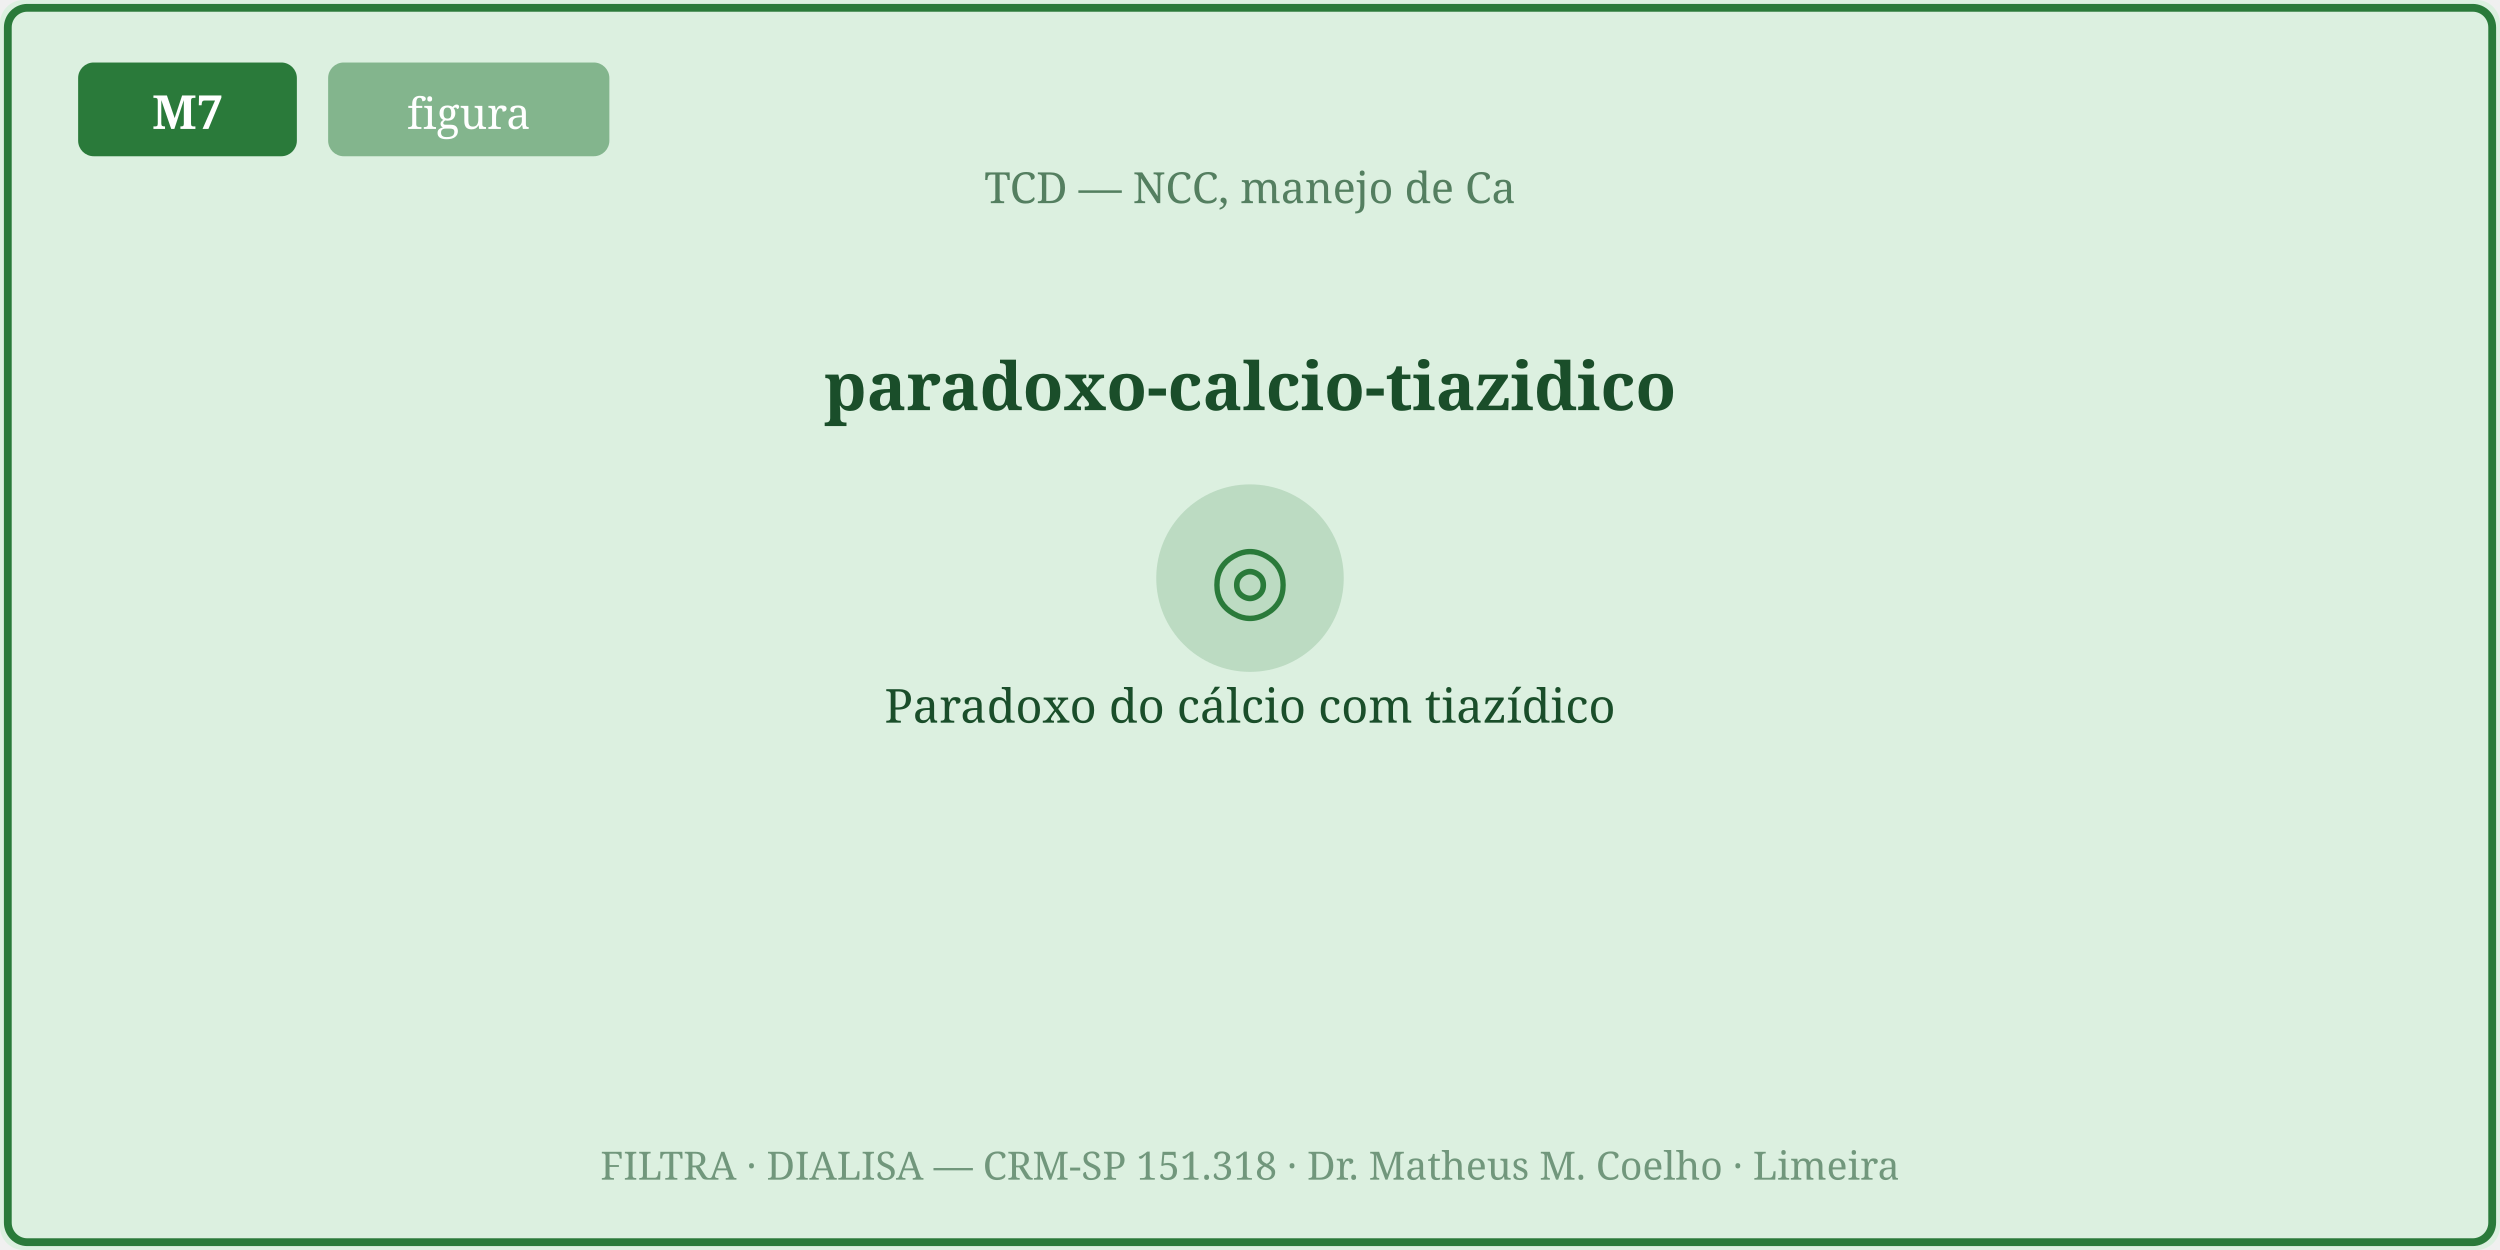
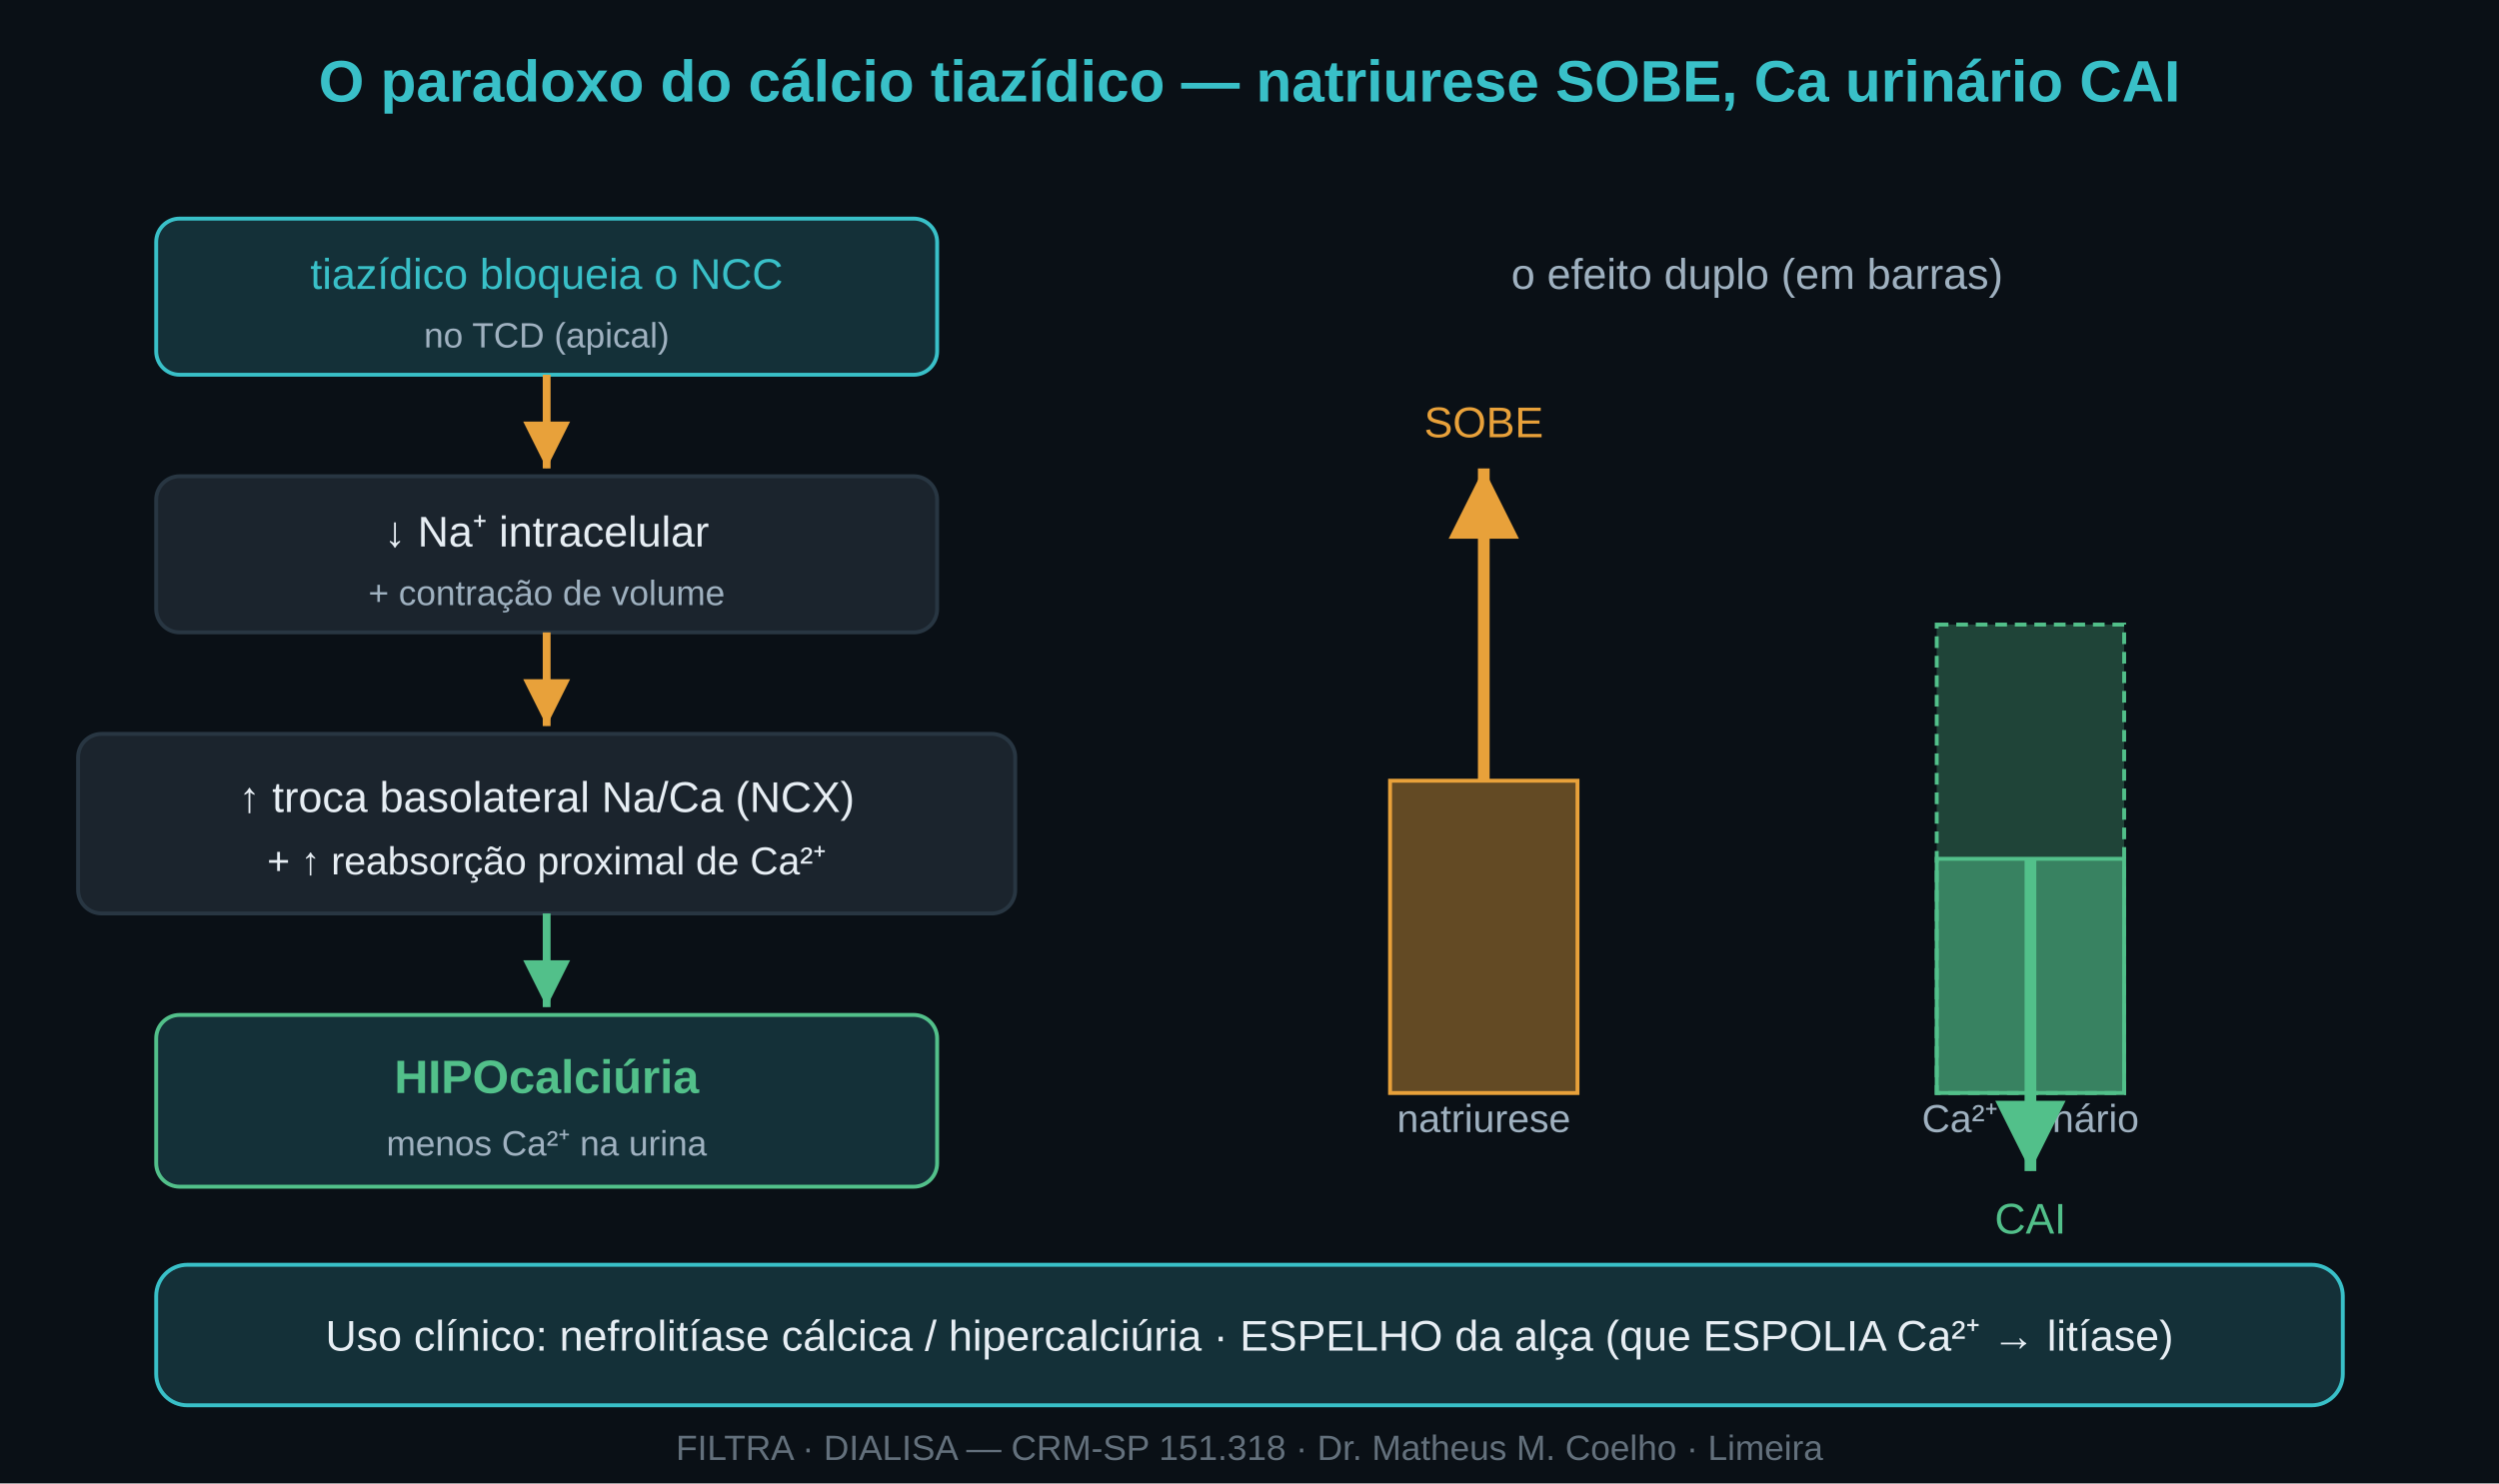
- <svg xmlns="http://www.w3.org/2000/svg" viewBox="0 0 640 320" font-family="Georgia,serif">
-   <rect width="640" height="320" fill="#dcf0e0" rx="6" />
-   <rect x="2" y="2" width="636" height="316" rx="5" fill="none" stroke="#2a7a3a" stroke-width="2" />
-   <rect x="20" y="16" width="56" height="24" rx="4" fill="#2a7a3a" />
-   <text x="48" y="33" text-anchor="middle" font-size="12" font-weight="bold" fill="white">M7</text>
-   <rect x="84" y="16" width="72" height="24" rx="4" fill="#2a7a3a" opacity="0.5" />
-   <text x="120" y="33" text-anchor="middle" font-size="11" fill="white">figura</text>
-   <text x="320" y="52" text-anchor="middle" font-size="11" fill="#1a4e2a" opacity="0.7">TCD — NCC, manejo de Ca</text>
-   <text x="320" y="105" text-anchor="middle" font-size="17" font-weight="bold" fill="#1a4e2a">paradoxo-calcio-tiazidico</text>
-   <circle cx="320" cy="148" r="24" fill="#2a7a3a" opacity="0.18" />
-   <text x="320" y="156" text-anchor="middle" font-size="24" fill="#2a7a3a">◎</text>
-   <text x="320" y="185" text-anchor="middle" font-size="12" fill="#1a4e2a">Paradoxo do cálcio com tiazídico</text>
-   <text x="320" y="302" text-anchor="middle" font-size="10" fill="#1a4e2a" opacity="0.55">FILTRA · DIALISA — CRM-SP 151.318 · Dr. Matheus M. Coelho · Limeira</text>
+ <svg xmlns="http://www.w3.org/2000/svg" viewBox="0 0 640 380" font-family="system-ui,Segoe UI,Arial,sans-serif">
+   <rect width="640" height="380" fill="#0a1016" />
+   <text x="320" y="26" text-anchor="middle" font-size="15" font-weight="bold" fill="#39c0c8">O paradoxo do cálcio tiazídico — natriurese SOBE, Ca urinário CAI</text>
+   <defs>
+     <marker id="ph" markerWidth="9" markerHeight="9" refX="6" refY="3" orient="auto">
+       <path d="M0,0 L6,3 L0,6" fill="#e8a13a" />
+     </marker>
+     <marker id="pg" markerWidth="9" markerHeight="9" refX="6" refY="3" orient="auto">
+       <path d="M0,0 L6,3 L0,6" fill="#52c08a" />
+     </marker>
+   </defs>
+   <rect x="40" y="56" width="200" height="40" rx="6" fill="#143038" stroke="#39c0c8" />
+   <text x="140" y="74" text-anchor="middle" font-size="11" fill="#39c0c8">tiazídico bloqueia o NCC</text>
+   <text x="140" y="89" text-anchor="middle" font-size="9" fill="#9fb1c0">no TCD (apical)</text>
+   <path d="M140 96 L140 120" stroke="#e8a13a" stroke-width="2" marker-end="url(#ph)" />
+   <rect x="40" y="122" width="200" height="40" rx="6" fill="#1b242d" stroke="#283642" />
+   <text x="140" y="140" text-anchor="middle" font-size="11" fill="#e7eef4">↓ Na⁺ intracelular</text>
+   <text x="140" y="155" text-anchor="middle" font-size="9" fill="#9fb1c0">+ contração de volume</text>
+   <path d="M140 162 L140 186" stroke="#e8a13a" stroke-width="2" marker-end="url(#ph)" />
+   <rect x="20" y="188" width="240" height="46" rx="6" fill="#1b242d" stroke="#283642" />
+   <text x="140" y="208" text-anchor="middle" font-size="11" fill="#e7eef4">↑ troca basolateral Na/Ca (NCX)</text>
+   <text x="140" y="224" text-anchor="middle" font-size="10" fill="#e7eef4">+ ↑ reabsorção proximal de Ca²⁺</text>
+   <path d="M140 234 L140 258" stroke="#52c08a" stroke-width="2" marker-end="url(#pg)" />
+   <rect x="40" y="260" width="200" height="44" rx="6" fill="#143038" stroke="#52c08a" />
+   <text x="140" y="280" text-anchor="middle" font-size="12" font-weight="bold" fill="#52c08a">HIPOcalciúria</text>
+   <text x="140" y="296" text-anchor="middle" font-size="9" fill="#9fb1c0">menos Ca²⁺ na urina</text>
+   <text x="450" y="74" text-anchor="middle" font-size="11" fill="#9fb1c0">o efeito duplo (em barras)</text>
+   <text x="380" y="290" text-anchor="middle" font-size="10" fill="#9fb1c0">natriurese</text>
+   <rect x="356" y="200" width="48" height="80" fill="#e8a13a" fill-opacity="0.4" stroke="#e8a13a" />
+   <path d="M380 200 L380 120" stroke="#e8a13a" stroke-width="3" marker-end="url(#ph)" />
+   <text x="380" y="112" text-anchor="middle" font-size="11" fill="#e8a13a">SOBE</text>
+   <text x="520" y="290" text-anchor="middle" font-size="10" fill="#9fb1c0">Ca²⁺ urinário</text>
+   <rect x="496" y="160" width="48" height="120" fill="#52c08a" fill-opacity="0.3" stroke="#52c08a" stroke-dasharray="3 2" />
+   <rect x="496" y="220" width="48" height="60" fill="#52c08a" fill-opacity="0.5" stroke="#52c08a" />
+   <path d="M520 220 L520 300" stroke="#52c08a" stroke-width="3" marker-end="url(#pg)" />
+   <text x="520" y="316" text-anchor="middle" font-size="11" fill="#52c08a">CAI</text>
+   <rect x="40" y="324" width="560" height="36" rx="8" fill="#143038" stroke="#39c0c8" />
+   <text x="320" y="346" text-anchor="middle" font-size="11" fill="#e7eef4">Uso clínico: nefrolitíase cálcica / hipercalciúria · ESPELHO da alça (que ESPOLIA Ca²⁺ → litíase)</text>
+   <text x="320" y="374" text-anchor="middle" font-size="9" fill="#9fb1c0" opacity="0.6">FILTRA · DIALISA — CRM-SP 151.318 · Dr. Matheus M. Coelho · Limeira</text>
</svg>
